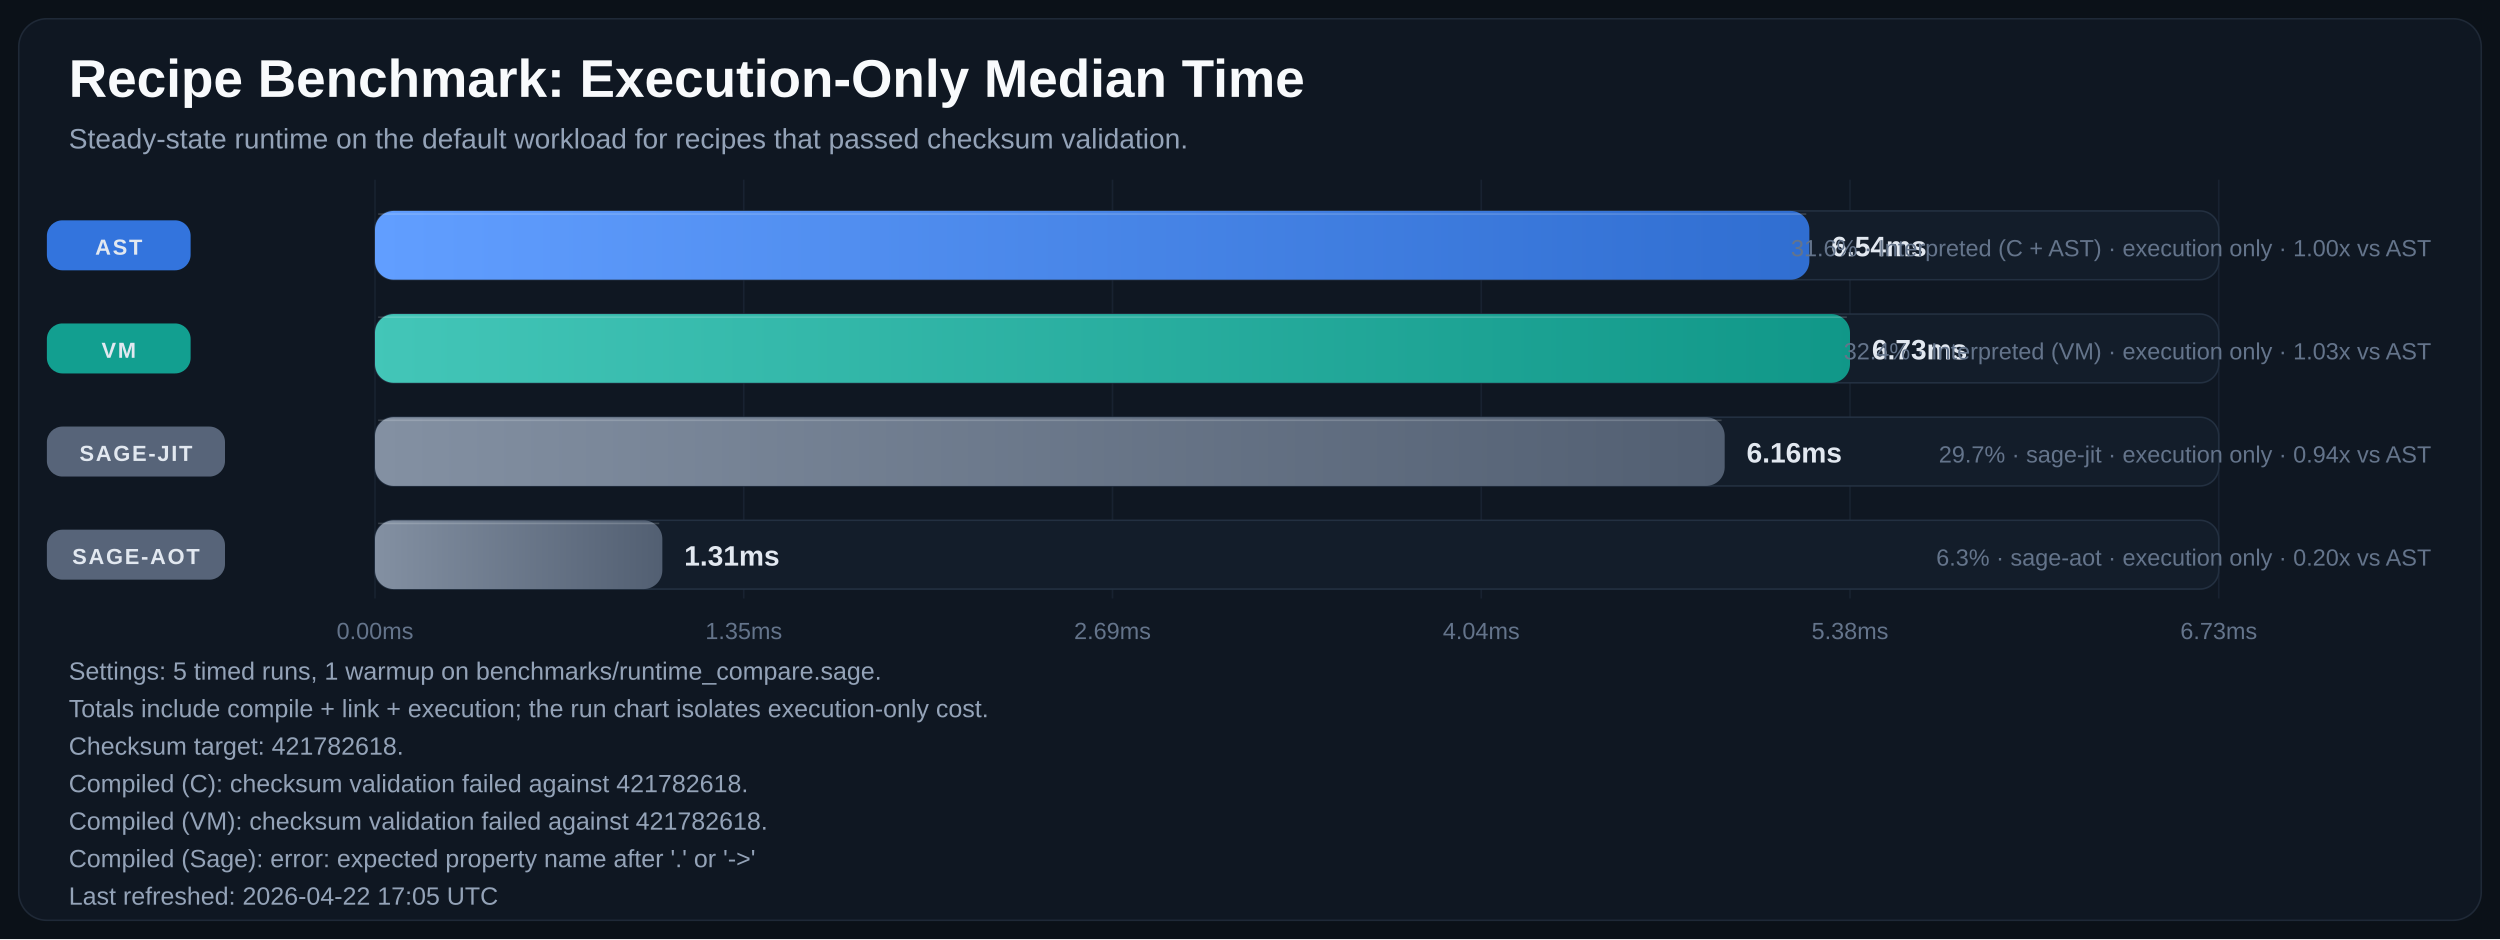
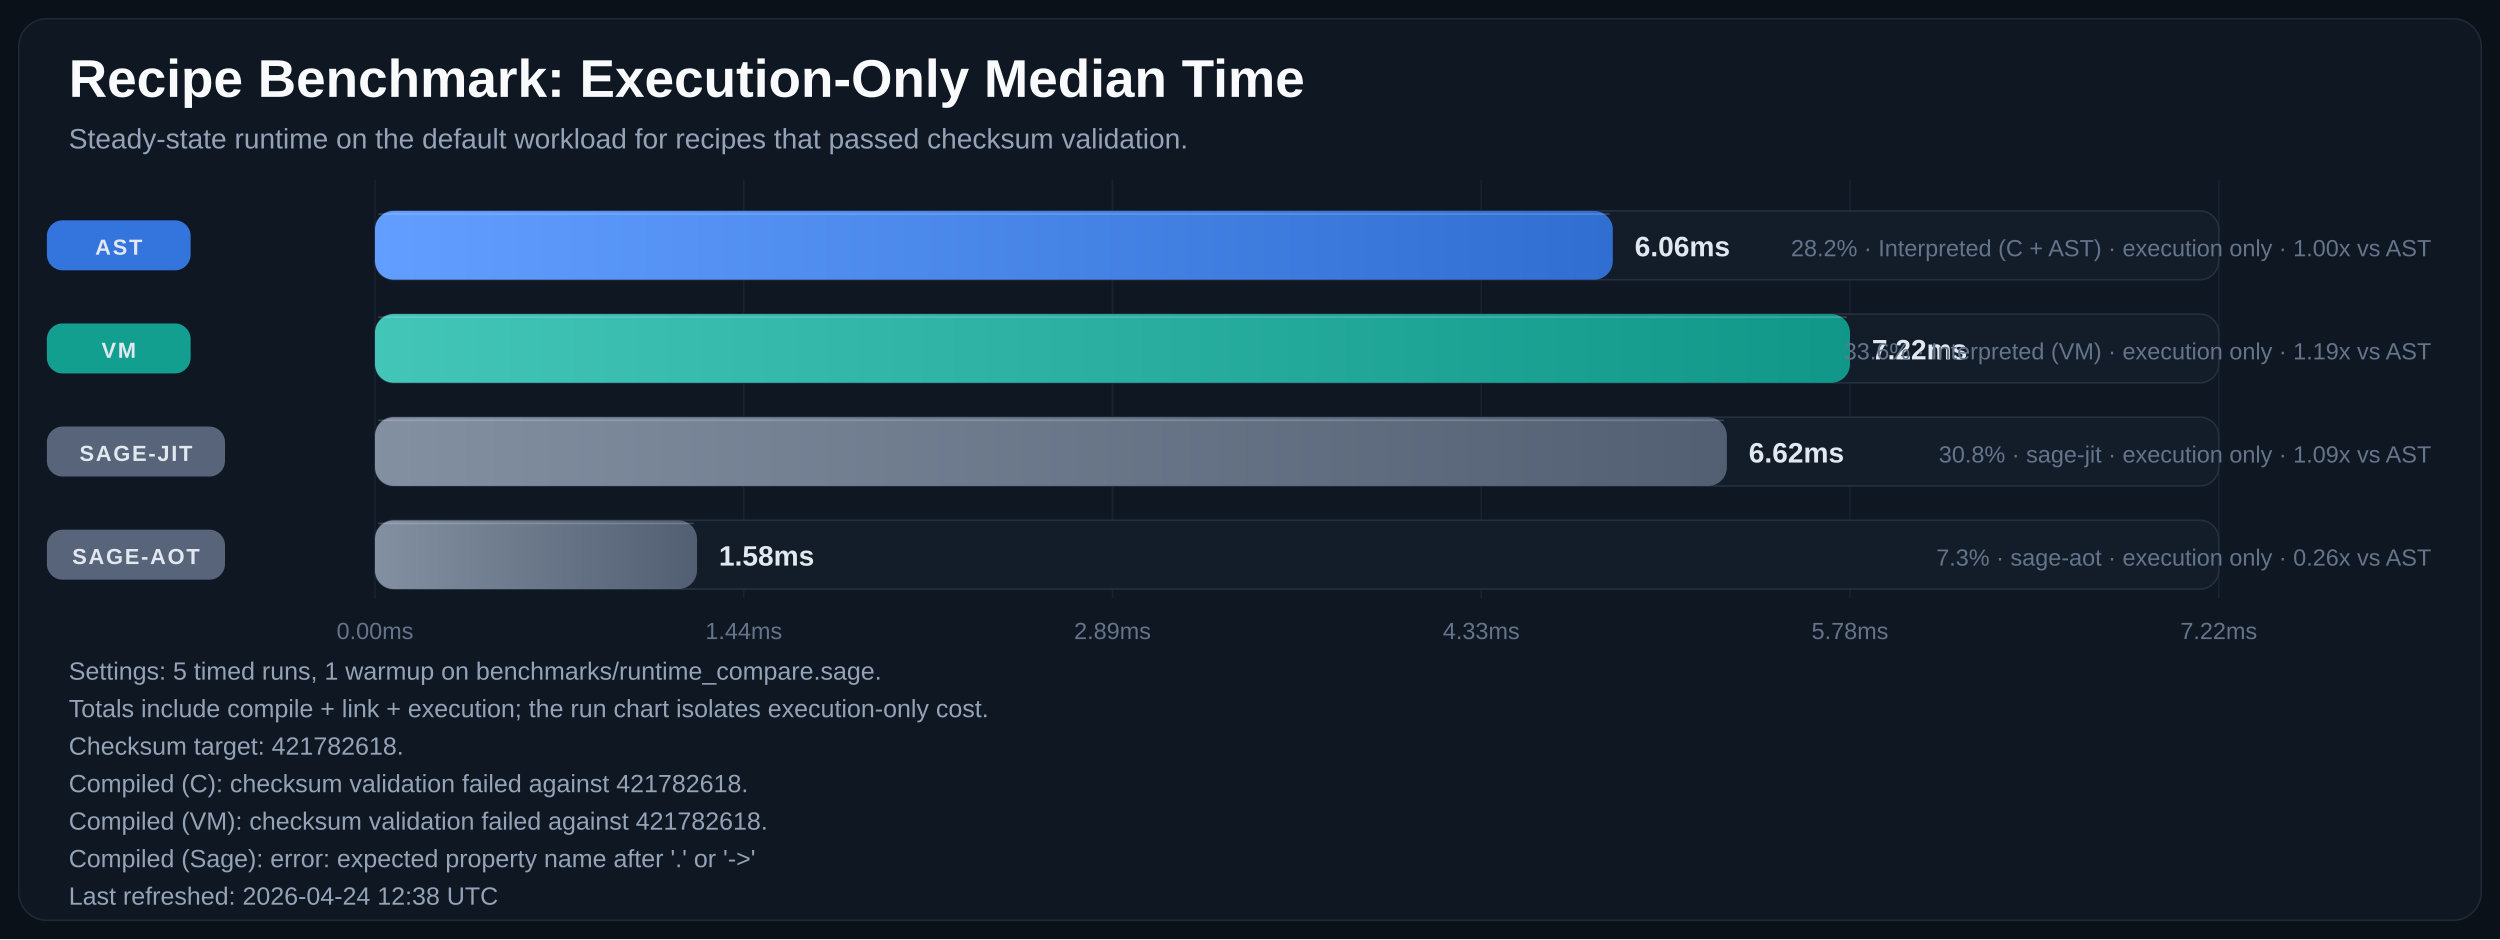
<svg xmlns="http://www.w3.org/2000/svg" width="1600" height="601" viewBox="0 0 1600 601" role="img" aria-labelledby="title desc">
  <defs>
    <linearGradient id="bar-gradient-0" x1="0%" y1="0%" x2="100%" y2="0%">
      <stop offset="0%" stop-color="#619EFF" />
      <stop offset="100%" stop-color="#306ED1" />
    </linearGradient>
    <linearGradient id="bar-gradient-1" x1="0%" y1="0%" x2="100%" y2="0%">
      <stop offset="0%" stop-color="#43C6B8" />
      <stop offset="100%" stop-color="#109788" />
    </linearGradient>
    <linearGradient id="bar-gradient-2" x1="0%" y1="0%" x2="100%" y2="0%">
      <stop offset="0%" stop-color="#8390A2" />
      <stop offset="100%" stop-color="#525F72" />
    </linearGradient>
    <linearGradient id="bar-gradient-3" x1="0%" y1="0%" x2="100%" y2="0%">
      <stop offset="0%" stop-color="#8390A2" />
      <stop offset="100%" stop-color="#525F72" />
    </linearGradient>
  </defs>
  <rect width="100%" height="100%" fill="#0B1118" />
  <rect x="12" y="12" width="1576" height="577" rx="18" fill="#0F1722" stroke="#1F2937" />
  <text x="44" y="62" fill="#F8FAFC" font-size="34" font-family="Segoe UI, Arial, sans-serif" font-weight="700">Recipe Benchmark: Execution-Only Median Time</text>
  <text x="44" y="95" fill="#94A3B8" font-size="18" font-family="Segoe UI, Arial, sans-serif">Steady-state runtime on the default workload for recipes that passed checksum validation.</text>
  <line x1="240.0" y1="115" x2="240.0" y2="383" stroke="#182231" stroke-width="1" />
  <text x="240.0" y="409" text-anchor="middle" fill="#64748B" font-size="15" font-family="Segoe UI, Arial, sans-serif">0.00ms</text>
  <line x1="476.0" y1="115" x2="476.0" y2="383" stroke="#182231" stroke-width="1" />
-   <text x="476.0" y="409" text-anchor="middle" fill="#64748B" font-size="15" font-family="Segoe UI, Arial, sans-serif">1.35ms</text>
+   <text x="476.0" y="409" text-anchor="middle" fill="#64748B" font-size="15" font-family="Segoe UI, Arial, sans-serif">1.44ms</text>
  <line x1="712.0" y1="115" x2="712.0" y2="383" stroke="#182231" stroke-width="1" />
-   <text x="712.0" y="409" text-anchor="middle" fill="#64748B" font-size="15" font-family="Segoe UI, Arial, sans-serif">2.69ms</text>
+   <text x="712.0" y="409" text-anchor="middle" fill="#64748B" font-size="15" font-family="Segoe UI, Arial, sans-serif">2.89ms</text>
  <line x1="948.0" y1="115" x2="948.0" y2="383" stroke="#182231" stroke-width="1" />
-   <text x="948.0" y="409" text-anchor="middle" fill="#64748B" font-size="15" font-family="Segoe UI, Arial, sans-serif">4.04ms</text>
+   <text x="948.0" y="409" text-anchor="middle" fill="#64748B" font-size="15" font-family="Segoe UI, Arial, sans-serif">4.33ms</text>
  <line x1="1184.0" y1="115" x2="1184.0" y2="383" stroke="#182231" stroke-width="1" />
-   <text x="1184.0" y="409" text-anchor="middle" fill="#64748B" font-size="15" font-family="Segoe UI, Arial, sans-serif">5.38ms</text>
+   <text x="1184.0" y="409" text-anchor="middle" fill="#64748B" font-size="15" font-family="Segoe UI, Arial, sans-serif">5.78ms</text>
  <line x1="1420.0" y1="115" x2="1420.0" y2="383" stroke="#182231" stroke-width="1" />
-   <text x="1420.0" y="409" text-anchor="middle" fill="#64748B" font-size="15" font-family="Segoe UI, Arial, sans-serif">6.73ms</text>
+   <text x="1420.0" y="409" text-anchor="middle" fill="#64748B" font-size="15" font-family="Segoe UI, Arial, sans-serif">7.22ms</text>
  <rect x="30" y="141.0" width="92" height="32" rx="10" fill="#3479E6" opacity="0.95" />
  <text x="76.0" y="163.0" text-anchor="middle" fill="#E2E8F0" font-size="14" font-family="Segoe UI, Arial, sans-serif" font-weight="700" letter-spacing="1.1">AST</text>
  <rect x="240" y="135" width="1180" height="44" rx="12" fill="#131D2A" stroke="#233041" />
-   <rect x="240" y="135" width="918.0" height="44" rx="12" fill="url(#bar-gradient-0)" />
-   <line x1="242.0" y1="137.0" x2="1156.0" y2="137.0" stroke="#F8FAFC" stroke-opacity="0.18" />
-   <text x="1172.0" y="164.0" text-anchor="start" fill="#E2E8F0" font-size="18" font-family="Segoe UI, Arial, sans-serif" font-weight="700">6.54ms</text>
-   <text x="1556" y="164.0" text-anchor="end" fill="#64748B" font-size="15" font-family="Segoe UI, Arial, sans-serif">31.6% · Interpreted (C + AST) · execution only · 1.00x vs AST</text>
+   <rect x="240" y="135" width="792.2" height="44" rx="12" fill="url(#bar-gradient-0)" />
+   <line x1="242.0" y1="137.0" x2="1030.2" y2="137.0" stroke="#F8FAFC" stroke-opacity="0.18" />
+   <text x="1046.2" y="164.0" text-anchor="start" fill="#E2E8F0" font-size="18" font-family="Segoe UI, Arial, sans-serif" font-weight="700">6.06ms</text>
+   <text x="1556" y="164.0" text-anchor="end" fill="#64748B" font-size="15" font-family="Segoe UI, Arial, sans-serif">28.2% · Interpreted (C + AST) · execution only · 1.00x vs AST</text>
  <rect x="30" y="207.0" width="92" height="32" rx="10" fill="#12A695" opacity="0.95" />
  <text x="76.0" y="229.0" text-anchor="middle" fill="#E2E8F0" font-size="14" font-family="Segoe UI, Arial, sans-serif" font-weight="700" letter-spacing="1.1">VM</text>
  <rect x="240" y="201" width="1180" height="44" rx="12" fill="#131D2A" stroke="#233041" />
  <rect x="240" y="201" width="944.0" height="44" rx="12" fill="url(#bar-gradient-1)" />
  <line x1="242.0" y1="203.0" x2="1182.0" y2="203.0" stroke="#F8FAFC" stroke-opacity="0.18" />
-   <text x="1198.0" y="230.0" text-anchor="start" fill="#E2E8F0" font-size="18" font-family="Segoe UI, Arial, sans-serif" font-weight="700">6.73ms</text>
-   <text x="1556" y="230.0" text-anchor="end" fill="#64748B" font-size="15" font-family="Segoe UI, Arial, sans-serif">32.4% · Interpreted (VM) · execution only · 1.03x vs AST</text>
+   <text x="1198.0" y="230.0" text-anchor="start" fill="#E2E8F0" font-size="18" font-family="Segoe UI, Arial, sans-serif" font-weight="700">7.22ms</text>
+   <text x="1556" y="230.0" text-anchor="end" fill="#64748B" font-size="15" font-family="Segoe UI, Arial, sans-serif">33.6% · Interpreted (VM) · execution only · 1.19x vs AST</text>
  <rect x="30" y="273.0" width="114" height="32" rx="10" fill="#5A687D" opacity="0.95" />
  <text x="87.0" y="295.0" text-anchor="middle" fill="#E2E8F0" font-size="14" font-family="Segoe UI, Arial, sans-serif" font-weight="700" letter-spacing="1.1">SAGE-JIT</text>
  <rect x="240" y="267" width="1180" height="44" rx="12" fill="#131D2A" stroke="#233041" />
-   <rect x="240" y="267" width="863.8" height="44" rx="12" fill="url(#bar-gradient-2)" />
-   <line x1="242.0" y1="269.0" x2="1101.8" y2="269.0" stroke="#F8FAFC" stroke-opacity="0.18" />
-   <text x="1117.8" y="296.0" text-anchor="start" fill="#E2E8F0" font-size="18" font-family="Segoe UI, Arial, sans-serif" font-weight="700">6.16ms</text>
-   <text x="1556" y="296.0" text-anchor="end" fill="#64748B" font-size="15" font-family="Segoe UI, Arial, sans-serif">29.7% · sage-jit · execution only · 0.94x vs AST</text>
+   <rect x="240" y="267" width="865.2" height="44" rx="12" fill="url(#bar-gradient-2)" />
+   <line x1="242.0" y1="269.0" x2="1103.2" y2="269.0" stroke="#F8FAFC" stroke-opacity="0.18" />
+   <text x="1119.2" y="296.0" text-anchor="start" fill="#E2E8F0" font-size="18" font-family="Segoe UI, Arial, sans-serif" font-weight="700">6.62ms</text>
+   <text x="1556" y="296.0" text-anchor="end" fill="#64748B" font-size="15" font-family="Segoe UI, Arial, sans-serif">30.8% · sage-jit · execution only · 1.09x vs AST</text>
  <rect x="30" y="339.0" width="114" height="32" rx="10" fill="#5A687D" opacity="0.95" />
  <text x="87.0" y="361.0" text-anchor="middle" fill="#E2E8F0" font-size="14" font-family="Segoe UI, Arial, sans-serif" font-weight="700" letter-spacing="1.1">SAGE-AOT</text>
  <rect x="240" y="333" width="1180" height="44" rx="12" fill="#131D2A" stroke="#233041" />
-   <rect x="240" y="333" width="183.9" height="44" rx="12" fill="url(#bar-gradient-3)" />
-   <line x1="242.0" y1="335.0" x2="421.9" y2="335.0" stroke="#F8FAFC" stroke-opacity="0.18" />
-   <text x="437.9" y="362.0" text-anchor="start" fill="#E2E8F0" font-size="18" font-family="Segoe UI, Arial, sans-serif" font-weight="700">1.31ms</text>
-   <text x="1556" y="362.0" text-anchor="end" fill="#64748B" font-size="15" font-family="Segoe UI, Arial, sans-serif">6.3% · sage-aot · execution only · 0.20x vs AST</text>
+   <rect x="240" y="333" width="206.1" height="44" rx="12" fill="url(#bar-gradient-3)" />
+   <line x1="242.0" y1="335.0" x2="444.1" y2="335.0" stroke="#F8FAFC" stroke-opacity="0.18" />
+   <text x="460.1" y="362.0" text-anchor="start" fill="#E2E8F0" font-size="18" font-family="Segoe UI, Arial, sans-serif" font-weight="700">1.58ms</text>
+   <text x="1556" y="362.0" text-anchor="end" fill="#64748B" font-size="15" font-family="Segoe UI, Arial, sans-serif">7.3% · sage-aot · execution only · 0.26x vs AST</text>
  <text x="44" y="435" fill="#94A3B8" font-size="16" font-family="Segoe UI, Arial, sans-serif">Settings: 5 timed runs, 1 warmup on benchmarks/runtime_compare.sage.</text>
  <text x="44" y="459" fill="#94A3B8" font-size="16" font-family="Segoe UI, Arial, sans-serif">Totals include compile + link + execution; the run chart isolates execution-only cost.</text>
  <text x="44" y="483" fill="#94A3B8" font-size="16" font-family="Segoe UI, Arial, sans-serif">Checksum target: 421782618.</text>
  <text x="44" y="507" fill="#94A3B8" font-size="16" font-family="Segoe UI, Arial, sans-serif">Compiled (C): checksum validation failed against 421782618.</text>
  <text x="44" y="531" fill="#94A3B8" font-size="16" font-family="Segoe UI, Arial, sans-serif">Compiled (VM): checksum validation failed against 421782618.</text>
  <text x="44" y="555" fill="#94A3B8" font-size="16" font-family="Segoe UI, Arial, sans-serif">Compiled (Sage): error: expected property name after '.' or '-&gt;'</text>
-   <text x="44" y="579" fill="#94A3B8" font-size="16" font-family="Segoe UI, Arial, sans-serif">Last refreshed: 2026-04-22 17:05 UTC</text>
+   <text x="44" y="579" fill="#94A3B8" font-size="16" font-family="Segoe UI, Arial, sans-serif">Last refreshed: 2026-04-24 12:38 UTC</text>
</svg>
